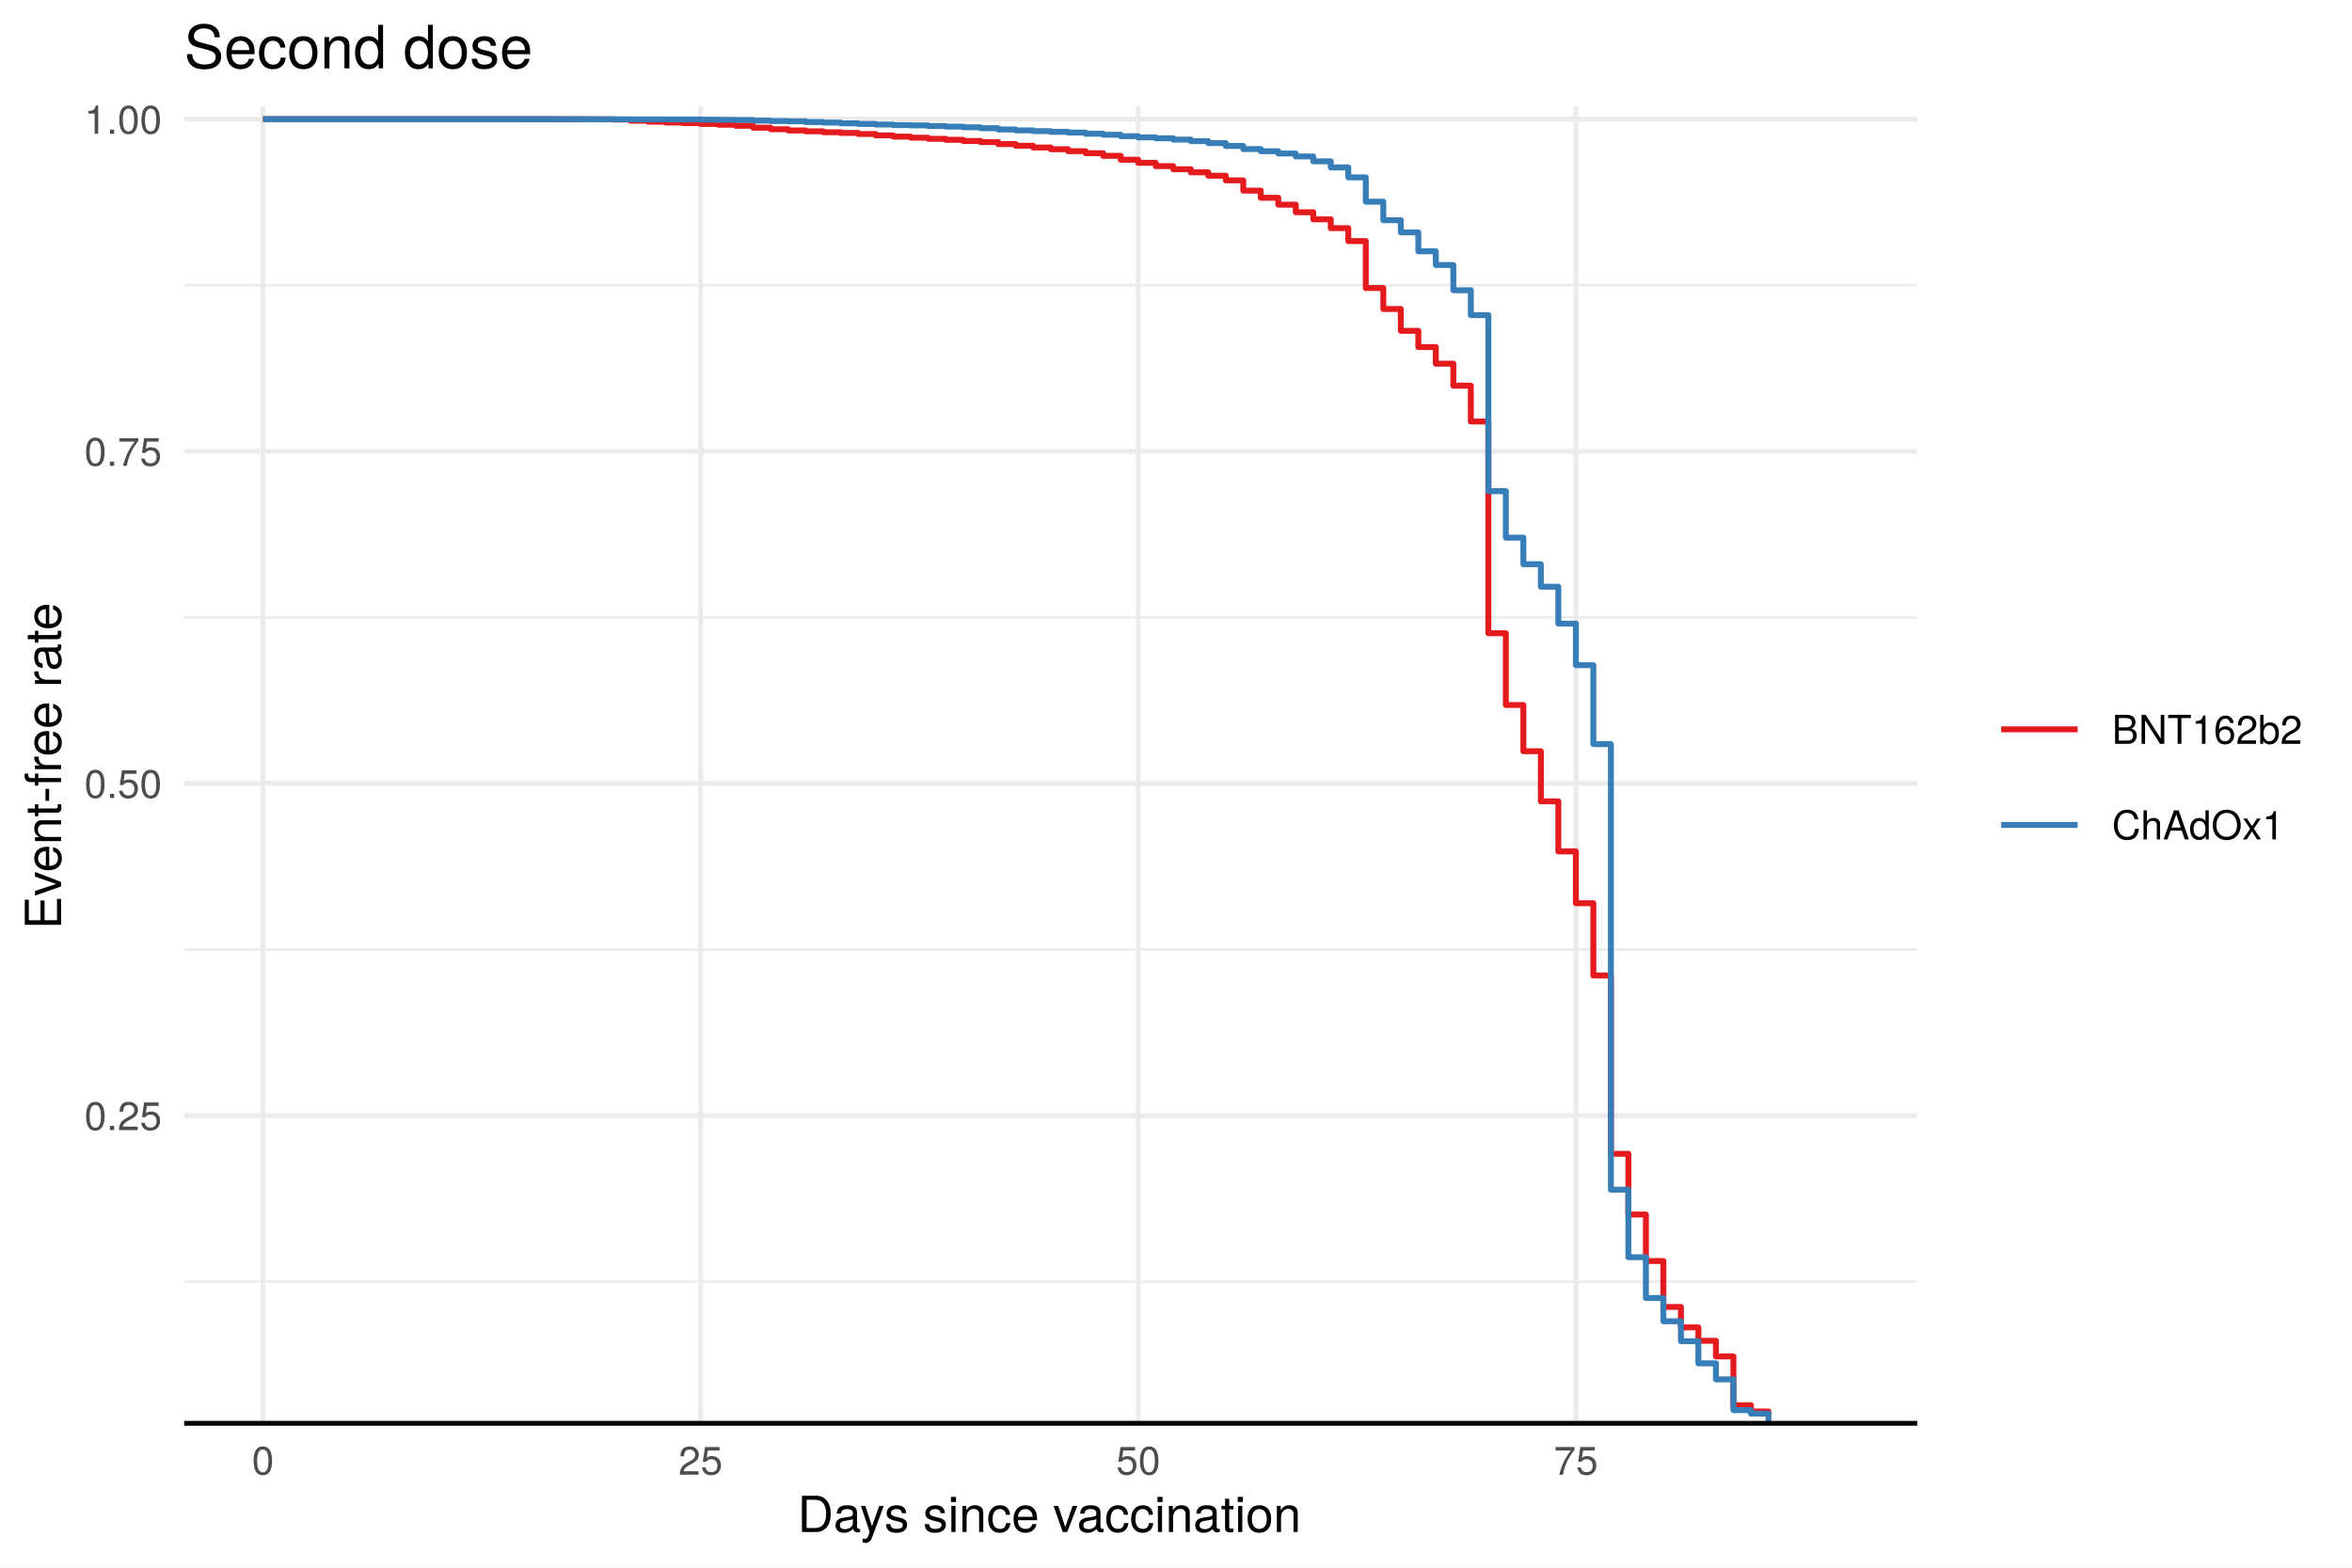
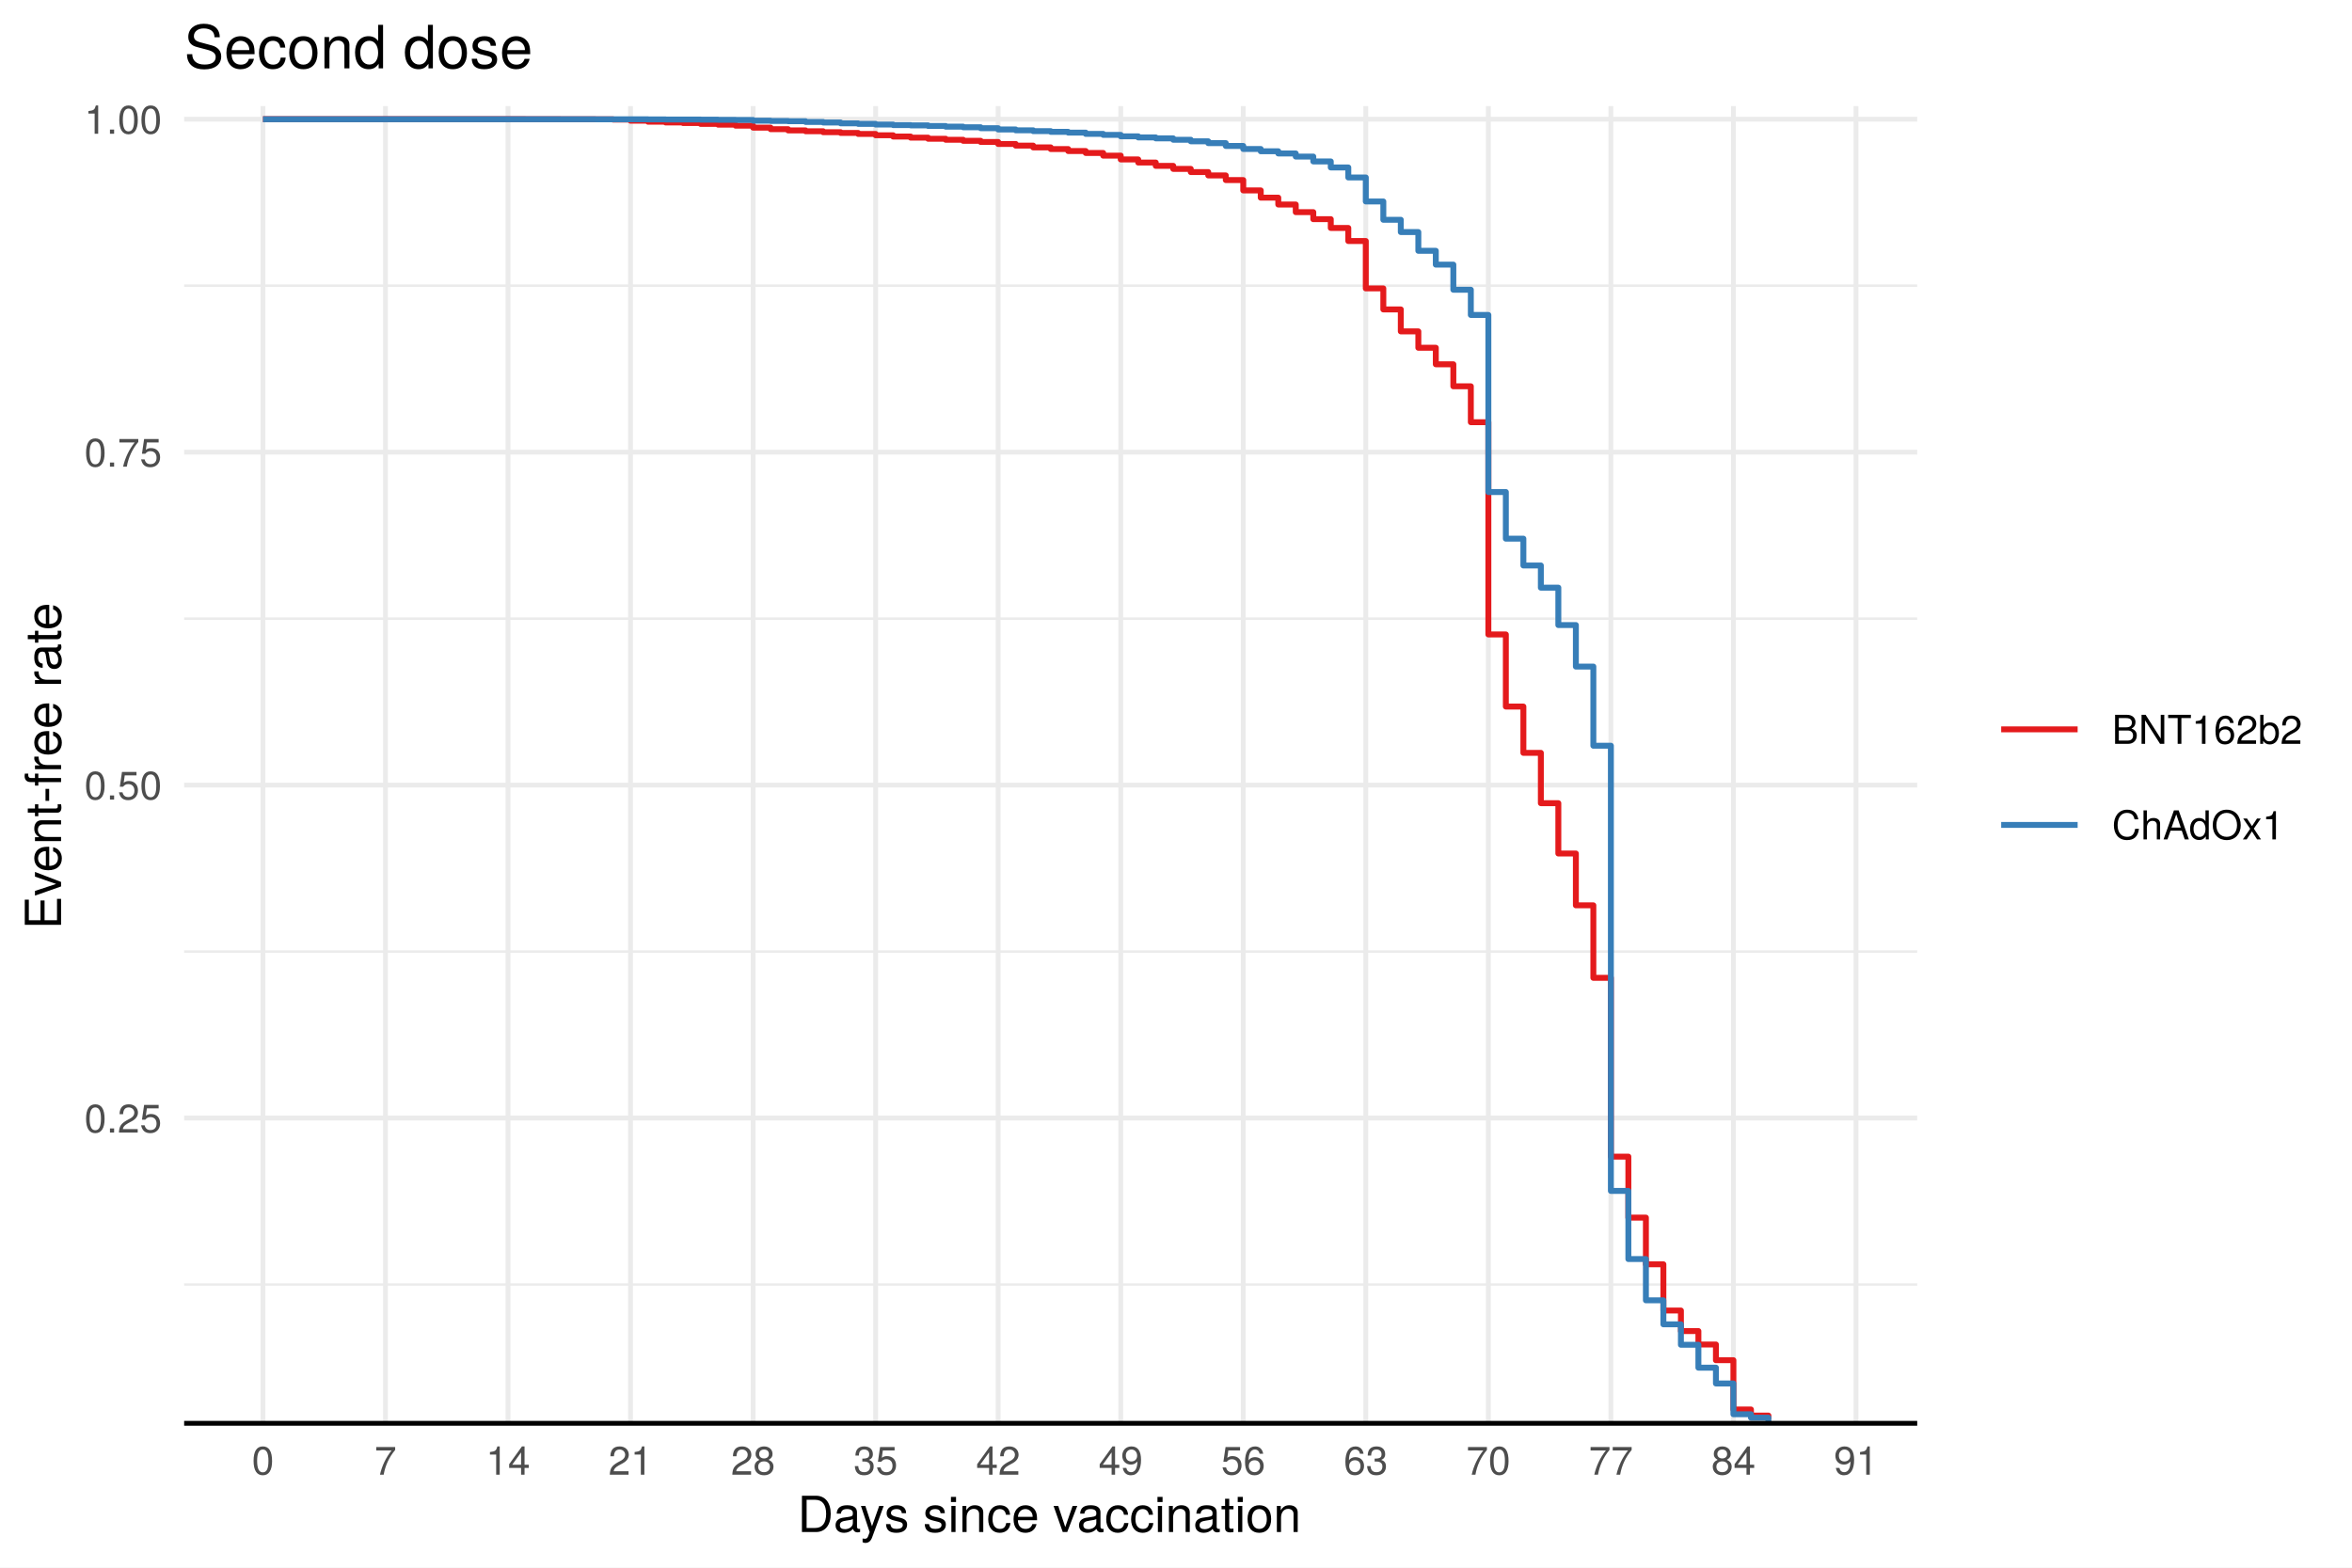
<svg xmlns="http://www.w3.org/2000/svg" viewBox="0 0 425.20 283.46">
  <defs>
    <style type="text/css">
    line, polyline, polygon, path, rect, circle {
      fill: none;
      stroke: #000000;
      stroke-linecap: round;
      stroke-linejoin: round;
      stroke-miterlimit: 10.00;
    }
  </style>
  </defs>
  <rect width="100%" height="100%" style="stroke: none; fill: #FFFFFF;" />
  <defs>
    <clipPath id="cpMzMuMjl8MzQ2LjYwfDI1Ny4zNnwxOS4xOQ==">
      <rect x="33.29" y="19.19" width="313.31" height="238.17" />
    </clipPath>
  </defs>
-   <polyline points="33.29,231.75 346.60,231.75 " style="stroke-width: 0.44; stroke: #EBEBEB; stroke-linecap: butt;" clip-path="url(#cpMzMuMjl8MzQ2LjYwfDI1Ny4zNnwxOS4xOQ==)" />
-   <polyline points="33.29,171.69 346.60,171.69 " style="stroke-width: 0.44; stroke: #EBEBEB; stroke-linecap: butt;" clip-path="url(#cpMzMuMjl8MzQ2LjYwfDI1Ny4zNnwxOS4xOQ==)" />
-   <polyline points="33.29,111.64 346.60,111.64 " style="stroke-width: 0.44; stroke: #EBEBEB; stroke-linecap: butt;" clip-path="url(#cpMzMuMjl8MzQ2LjYwfDI1Ny4zNnwxOS4xOQ==)" />
-   <polyline points="33.29,51.58 346.60,51.58 " style="stroke-width: 0.44; stroke: #EBEBEB; stroke-linecap: butt;" clip-path="url(#cpMzMuMjl8MzQ2LjYwfDI1Ny4zNnwxOS4xOQ==)" />
-   <polyline points="33.29,201.72 346.60,201.72 " style="stroke-width: 0.87; stroke: #EBEBEB; stroke-linecap: butt;" clip-path="url(#cpMzMuMjl8MzQ2LjYwfDI1Ny4zNnwxOS4xOQ==)" />
-   <polyline points="33.29,141.66 346.60,141.66 " style="stroke-width: 0.87; stroke: #EBEBEB; stroke-linecap: butt;" clip-path="url(#cpMzMuMjl8MzQ2LjYwfDI1Ny4zNnwxOS4xOQ==)" />
-   <polyline points="33.29,81.61 346.60,81.61 " style="stroke-width: 0.87; stroke: #EBEBEB; stroke-linecap: butt;" clip-path="url(#cpMzMuMjl8MzQ2LjYwfDI1Ny4zNnwxOS4xOQ==)" />
+   <polyline points="33.29,232.26 346.60,232.26 " style="stroke-width: 0.44; stroke: #EBEBEB; stroke-linecap: butt;" clip-path="url(#cpMzMuMjl8MzQ2LjYwfDI1Ny4zNnwxOS4xOQ==)" />
+   <polyline points="33.29,172.06 346.60,172.06 " style="stroke-width: 0.44; stroke: #EBEBEB; stroke-linecap: butt;" clip-path="url(#cpMzMuMjl8MzQ2LjYwfDI1Ny4zNnwxOS4xOQ==)" />
+   <polyline points="33.29,111.86 346.60,111.86 " style="stroke-width: 0.44; stroke: #EBEBEB; stroke-linecap: butt;" clip-path="url(#cpMzMuMjl8MzQ2LjYwfDI1Ny4zNnwxOS4xOQ==)" />
+   <polyline points="33.29,51.65 346.60,51.65 " style="stroke-width: 0.44; stroke: #EBEBEB; stroke-linecap: butt;" clip-path="url(#cpMzMuMjl8MzQ2LjYwfDI1Ny4zNnwxOS4xOQ==)" />
+   <polyline points="33.29,202.16 346.60,202.16 " style="stroke-width: 0.87; stroke: #EBEBEB; stroke-linecap: butt;" clip-path="url(#cpMzMuMjl8MzQ2LjYwfDI1Ny4zNnwxOS4xOQ==)" />
+   <polyline points="33.29,141.96 346.60,141.96 " style="stroke-width: 0.87; stroke: #EBEBEB; stroke-linecap: butt;" clip-path="url(#cpMzMuMjl8MzQ2LjYwfDI1Ny4zNnwxOS4xOQ==)" />
+   <polyline points="33.29,81.76 346.60,81.76 " style="stroke-width: 0.87; stroke: #EBEBEB; stroke-linecap: butt;" clip-path="url(#cpMzMuMjl8MzQ2LjYwfDI1Ny4zNnwxOS4xOQ==)" />
  <polyline points="33.29,21.55 346.60,21.55 " style="stroke-width: 0.87; stroke: #EBEBEB; stroke-linecap: butt;" clip-path="url(#cpMzMuMjl8MzQ2LjYwfDI1Ny4zNnwxOS4xOQ==)" />
  <polyline points="47.54,257.36 47.54,19.19 " style="stroke-width: 0.87; stroke: #EBEBEB; stroke-linecap: butt;" clip-path="url(#cpMzMuMjl8MzQ2LjYwfDI1Ny4zNnwxOS4xOQ==)" />
-   <polyline points="126.65,257.36 126.65,19.19 " style="stroke-width: 0.87; stroke: #EBEBEB; stroke-linecap: butt;" clip-path="url(#cpMzMuMjl8MzQ2LjYwfDI1Ny4zNnwxOS4xOQ==)" />
-   <polyline points="205.77,257.36 205.77,19.19 " style="stroke-width: 0.87; stroke: #EBEBEB; stroke-linecap: butt;" clip-path="url(#cpMzMuMjl8MzQ2LjYwfDI1Ny4zNnwxOS4xOQ==)" />
-   <polyline points="284.89,257.36 284.89,19.19 " style="stroke-width: 0.87; stroke: #EBEBEB; stroke-linecap: butt;" clip-path="url(#cpMzMuMjl8MzQ2LjYwfDI1Ny4zNnwxOS4xOQ==)" />
-   <polyline points="47.54,21.55 50.70,21.55 50.70,21.55 53.86,21.55 53.86,21.55 57.03,21.55 57.03,21.55 60.19,21.55 60.19,21.55 63.36,21.55 63.36,21.55 66.52,21.55 66.52,21.55 69.69,21.55 69.69,21.55 72.85,21.55 72.85,21.55 76.02,21.55 76.02,21.55 79.18,21.55 79.18,21.55 82.35,21.55 82.35,21.55 85.51,21.55 85.51,21.55 88.68,21.55 88.68,21.55 91.84,21.55 91.84,21.55 95.01,21.55 95.01,21.56 98.17,21.56 98.17,21.56 101.34,21.56 101.34,21.57 104.50,21.57 104.50,21.57 107.66,21.57 107.66,21.58 110.83,21.58 110.83,21.62 113.99,21.62 113.99,21.83 117.16,21.83 117.16,22.01 120.32,22.01 120.32,22.15 123.49,22.15 123.49,22.26 126.65,22.26 126.65,22.41 129.82,22.41 129.82,22.55 132.98,22.55 132.98,22.74 136.15,22.74 136.15,23.09 139.31,23.09 139.31,23.37 142.48,23.37 142.48,23.59 145.64,23.59 145.64,23.74 148.81,23.74 148.81,23.91 151.97,23.91 151.97,24.04 155.14,24.04 155.14,24.23 158.30,24.23 158.30,24.48 161.47,24.48 161.47,24.70 164.63,24.70 164.63,24.90 167.79,24.90 167.79,25.10 170.96,25.10 170.96,25.28 174.12,25.28 174.12,25.49 177.29,25.49 177.29,25.69 180.45,25.69 180.45,26.05 183.62,26.05 183.62,26.35 186.78,26.35 186.78,26.67 189.95,26.67 189.95,26.98 193.11,26.98 193.11,27.34 196.28,27.34 196.28,27.70 199.44,27.70 199.44,28.18 202.61,28.18 202.61,28.88 205.77,28.88 205.77,29.44 208.94,29.44 208.94,30.04 212.10,30.04 212.10,30.60 215.27,30.60 215.27,31.16 218.43,31.16 218.43,31.77 221.60,31.77 221.60,32.61 224.76,32.61 224.76,34.47 227.92,34.47 227.92,35.76 231.09,35.76 231.09,37.01 234.25,37.01 234.25,38.38 237.42,38.38 237.42,39.66 240.58,39.66 240.58,41.25 243.75,41.25 243.75,43.59 246.91,43.59 246.91,52.08 250.08,52.08 250.08,55.87 253.24,55.87 253.24,59.82 256.41,59.82 256.41,62.76 259.57,62.76 259.57,65.76 262.74,65.76 262.74,69.74 265.90,69.74 265.90,76.22 269.07,76.22 269.07,114.50 272.23,114.50 272.23,127.48 275.40,127.48 275.40,135.84 278.56,135.84 278.56,144.90 281.72,144.90 281.72,153.95 284.89,153.95 284.89,163.32 288.05,163.32 288.05,176.39 291.22,176.39 291.22,208.63 294.38,208.63 294.38,219.61 297.55,219.61 297.55,228.02 300.71,228.02 300.71,236.32 303.88,236.32 303.88,240.02 307.04,240.02 307.04,242.44 310.21,242.44 310.21,245.26 313.37,245.26 313.37,254.10 316.54,254.10 316.54,255.22 319.70,255.22 319.70,255.89 " style="stroke-width: 1.07; stroke: #E41A1C; stroke-linecap: butt;" clip-path="url(#cpMzMuMjl8MzQ2LjYwfDI1Ny4zNnwxOS4xOQ==)" />
-   <polyline points="47.54,21.55 50.70,21.55 50.70,21.55 53.86,21.55 53.86,21.55 57.03,21.55 57.03,21.55 60.19,21.55 60.19,21.55 63.36,21.55 63.36,21.55 66.52,21.55 66.52,21.55 69.69,21.55 69.69,21.55 72.85,21.55 72.85,21.55 76.02,21.55 76.02,21.55 79.18,21.55 79.18,21.55 82.35,21.55 82.35,21.55 85.51,21.55 85.51,21.55 88.68,21.55 88.68,21.55 91.84,21.55 91.84,21.55 95.01,21.55 95.01,21.55 98.17,21.55 98.17,21.55 101.34,21.55 101.34,21.55 104.50,21.55 104.50,21.57 107.66,21.57 107.66,21.57 110.83,21.57 110.83,21.57 113.99,21.57 113.99,21.59 117.16,21.59 117.16,21.59 120.32,21.59 120.32,21.60 123.49,21.60 123.49,21.60 126.65,21.60 126.65,21.64 129.82,21.64 129.82,21.67 132.98,21.67 132.98,21.70 136.15,21.70 136.15,21.81 139.31,21.81 139.31,21.88 142.48,21.88 142.48,21.93 145.64,21.93 145.64,22.07 148.81,22.07 148.81,22.17 151.97,22.17 151.97,22.30 155.14,22.30 155.14,22.41 158.30,22.41 158.30,22.52 161.47,22.52 161.47,22.62 164.63,22.62 164.63,22.68 167.79,22.68 167.79,22.79 170.96,22.79 170.96,22.89 174.12,22.89 174.12,23.02 177.29,23.02 177.29,23.18 180.45,23.18 180.45,23.41 183.62,23.41 183.62,23.57 186.78,23.57 186.78,23.71 189.95,23.71 189.95,23.84 193.11,23.84 193.11,23.97 196.28,23.97 196.28,24.18 199.44,24.18 199.44,24.37 202.61,24.37 202.61,24.63 205.77,24.63 205.77,24.84 208.94,24.84 208.94,25.00 212.10,25.00 212.10,25.24 215.27,25.24 215.27,25.52 218.43,25.52 218.43,25.87 221.60,25.87 221.60,26.39 224.76,26.39 224.76,26.95 227.92,26.95 227.92,27.35 231.09,27.35 231.09,27.76 234.25,27.76 234.25,28.29 237.42,28.29 237.42,29.17 240.58,29.17 240.58,30.27 243.75,30.27 243.75,32.07 246.91,32.07 246.91,36.47 250.08,36.47 250.08,39.82 253.24,39.82 253.24,42.02 256.41,42.02 256.41,45.44 259.57,45.44 259.57,47.92 262.74,47.92 262.74,52.48 265.90,52.48 265.90,56.99 269.07,56.99 269.07,88.81 272.23,88.81 272.23,97.22 275.40,97.22 275.40,102.02 278.56,102.02 278.56,106.09 281.72,106.09 281.72,112.76 284.89,112.76 284.89,120.28 288.05,120.28 288.05,134.55 291.22,134.55 291.22,215.12 294.38,215.12 294.38,227.33 297.55,227.33 297.55,234.70 300.71,234.70 300.71,238.91 303.88,238.91 303.88,242.51 307.04,242.51 307.04,246.52 310.21,246.52 310.21,249.41 313.37,249.41 313.37,254.98 316.54,254.98 316.54,255.61 319.70,255.61 319.70,257.36 " style="stroke-width: 1.07; stroke: #377EB8; stroke-linecap: butt;" clip-path="url(#cpMzMuMjl8MzQ2LjYwfDI1Ny4zNnwxOS4xOQ==)" />
+   <polyline points="69.69,257.36 69.69,19.19 " style="stroke-width: 0.87; stroke: #EBEBEB; stroke-linecap: butt;" clip-path="url(#cpMzMuMjl8MzQ2LjYwfDI1Ny4zNnwxOS4xOQ==)" />
+   <polyline points="91.84,257.36 91.84,19.19 " style="stroke-width: 0.87; stroke: #EBEBEB; stroke-linecap: butt;" clip-path="url(#cpMzMuMjl8MzQ2LjYwfDI1Ny4zNnwxOS4xOQ==)" />
+   <polyline points="113.99,257.36 113.99,19.19 " style="stroke-width: 0.87; stroke: #EBEBEB; stroke-linecap: butt;" clip-path="url(#cpMzMuMjl8MzQ2LjYwfDI1Ny4zNnwxOS4xOQ==)" />
+   <polyline points="136.15,257.36 136.15,19.19 " style="stroke-width: 0.87; stroke: #EBEBEB; stroke-linecap: butt;" clip-path="url(#cpMzMuMjl8MzQ2LjYwfDI1Ny4zNnwxOS4xOQ==)" />
+   <polyline points="158.30,257.36 158.30,19.19 " style="stroke-width: 0.87; stroke: #EBEBEB; stroke-linecap: butt;" clip-path="url(#cpMzMuMjl8MzQ2LjYwfDI1Ny4zNnwxOS4xOQ==)" />
+   <polyline points="180.45,257.36 180.45,19.19 " style="stroke-width: 0.87; stroke: #EBEBEB; stroke-linecap: butt;" clip-path="url(#cpMzMuMjl8MzQ2LjYwfDI1Ny4zNnwxOS4xOQ==)" />
+   <polyline points="202.61,257.36 202.61,19.19 " style="stroke-width: 0.87; stroke: #EBEBEB; stroke-linecap: butt;" clip-path="url(#cpMzMuMjl8MzQ2LjYwfDI1Ny4zNnwxOS4xOQ==)" />
+   <polyline points="224.76,257.36 224.76,19.19 " style="stroke-width: 0.87; stroke: #EBEBEB; stroke-linecap: butt;" clip-path="url(#cpMzMuMjl8MzQ2LjYwfDI1Ny4zNnwxOS4xOQ==)" />
+   <polyline points="246.91,257.36 246.91,19.19 " style="stroke-width: 0.87; stroke: #EBEBEB; stroke-linecap: butt;" clip-path="url(#cpMzMuMjl8MzQ2LjYwfDI1Ny4zNnwxOS4xOQ==)" />
+   <polyline points="269.07,257.36 269.07,19.19 " style="stroke-width: 0.87; stroke: #EBEBEB; stroke-linecap: butt;" clip-path="url(#cpMzMuMjl8MzQ2LjYwfDI1Ny4zNnwxOS4xOQ==)" />
+   <polyline points="291.22,257.36 291.22,19.19 " style="stroke-width: 0.87; stroke: #EBEBEB; stroke-linecap: butt;" clip-path="url(#cpMzMuMjl8MzQ2LjYwfDI1Ny4zNnwxOS4xOQ==)" />
+   <polyline points="313.37,257.36 313.37,19.19 " style="stroke-width: 0.87; stroke: #EBEBEB; stroke-linecap: butt;" clip-path="url(#cpMzMuMjl8MzQ2LjYwfDI1Ny4zNnwxOS4xOQ==)" />
+   <polyline points="335.53,257.36 335.53,19.19 " style="stroke-width: 0.87; stroke: #EBEBEB; stroke-linecap: butt;" clip-path="url(#cpMzMuMjl8MzQ2LjYwfDI1Ny4zNnwxOS4xOQ==)" />
+   <polyline points="47.54,21.55 50.70,21.55 50.70,21.55 53.86,21.55 53.86,21.55 57.03,21.55 57.03,21.55 60.19,21.55 60.19,21.55 63.36,21.55 63.36,21.55 66.52,21.55 66.52,21.55 69.69,21.55 69.69,21.55 72.85,21.55 72.85,21.55 76.02,21.55 76.02,21.55 79.18,21.55 79.18,21.55 82.35,21.55 82.35,21.55 85.51,21.55 85.51,21.55 88.68,21.55 88.68,21.55 91.84,21.55 91.84,21.55 95.01,21.55 95.01,21.56 98.17,21.56 98.17,21.56 101.34,21.56 101.34,21.57 104.50,21.57 104.50,21.57 107.66,21.57 107.66,21.58 110.83,21.58 110.83,21.62 113.99,21.62 113.99,21.83 117.16,21.83 117.16,22.01 120.32,22.01 120.32,22.14 123.49,22.14 123.49,22.25 126.65,22.25 126.65,22.40 129.82,22.40 129.82,22.54 132.98,22.54 132.98,22.72 136.15,22.72 136.15,23.08 139.31,23.08 139.31,23.36 142.48,23.36 142.48,23.58 145.64,23.58 145.64,23.73 148.81,23.73 148.81,23.90 151.97,23.90 151.97,24.04 155.14,24.04 155.14,24.22 158.30,24.22 158.30,24.46 161.47,24.46 161.47,24.69 164.63,24.69 164.63,24.89 167.79,24.89 167.79,25.09 170.96,25.09 170.96,25.27 174.12,25.27 174.12,25.46 177.29,25.46 177.29,25.67 180.45,25.67 180.45,26.03 183.62,26.03 183.62,26.33 186.78,26.33 186.78,26.65 189.95,26.65 189.95,26.95 193.11,26.95 193.11,27.31 196.28,27.31 196.28,27.66 199.44,27.66 199.44,28.14 202.61,28.14 202.61,28.83 205.77,28.83 205.77,29.39 208.94,29.39 208.94,29.99 212.10,29.99 212.10,30.54 215.27,30.54 215.27,31.11 218.43,31.11 218.43,31.72 221.60,31.72 221.60,32.56 224.76,32.56 224.76,34.43 227.92,34.43 227.92,35.74 231.09,35.74 231.09,36.98 234.25,36.98 234.25,38.36 237.42,38.36 237.42,39.63 240.58,39.63 240.58,41.22 243.75,41.22 243.75,43.58 246.91,43.58 246.91,52.15 250.08,52.15 250.08,55.95 253.24,55.95 253.24,59.92 256.41,59.92 256.41,62.88 259.57,62.88 259.57,65.87 262.74,65.87 262.74,69.85 265.90,69.85 265.90,76.34 269.07,76.34 269.07,114.72 272.23,114.72 272.23,127.76 275.40,127.76 275.40,136.13 278.56,136.13 278.56,145.23 281.72,145.23 281.72,154.33 284.89,154.33 284.89,163.70 288.05,163.70 288.05,176.81 291.22,176.81 291.22,209.14 294.38,209.14 294.38,220.17 297.55,220.17 297.55,228.61 300.71,228.61 300.71,236.97 303.88,236.97 303.88,240.68 307.04,240.68 307.04,243.11 310.21,243.11 310.21,245.95 313.37,245.95 313.37,254.86 316.54,254.86 316.54,255.96 319.70,255.96 319.70,256.60 " style="stroke-width: 1.07; stroke: #E41A1C; stroke-linecap: butt;" clip-path="url(#cpMzMuMjl8MzQ2LjYwfDI1Ny4zNnwxOS4xOQ==)" />
+   <polyline points="47.54,21.56 50.70,21.56 50.70,21.56 53.86,21.56 53.86,21.56 57.03,21.56 57.03,21.56 60.19,21.56 60.19,21.56 63.36,21.56 63.36,21.56 66.52,21.56 66.52,21.56 69.69,21.56 69.69,21.56 72.85,21.56 72.85,21.56 76.02,21.56 76.02,21.56 79.18,21.56 79.18,21.56 82.35,21.56 82.35,21.56 85.51,21.56 85.51,21.56 88.68,21.56 88.68,21.56 91.84,21.56 91.84,21.56 95.01,21.56 95.01,21.56 98.17,21.56 98.17,21.56 101.34,21.56 101.34,21.56 104.50,21.56 104.50,21.56 107.66,21.56 107.66,21.57 110.83,21.57 110.83,21.57 113.99,21.57 113.99,21.57 117.16,21.57 117.16,21.59 120.32,21.59 120.32,21.61 123.49,21.61 123.49,21.61 126.65,21.61 126.65,21.64 129.82,21.64 129.82,21.67 132.98,21.67 132.98,21.69 136.15,21.69 136.15,21.82 139.31,21.82 139.31,21.87 142.48,21.87 142.48,21.92 145.64,21.92 145.64,22.05 148.81,22.05 148.81,22.15 151.97,22.15 151.97,22.30 155.14,22.30 155.14,22.40 158.30,22.40 158.30,22.52 161.47,22.52 161.47,22.62 164.63,22.62 164.63,22.67 167.79,22.67 167.79,22.78 170.96,22.78 170.96,22.90 174.12,22.90 174.12,23.01 177.29,23.01 177.29,23.18 180.45,23.18 180.45,23.41 183.62,23.41 183.62,23.56 186.78,23.56 186.78,23.71 189.95,23.71 189.95,23.84 193.11,23.84 193.11,23.98 196.28,23.98 196.28,24.21 199.44,24.21 199.44,24.39 202.61,24.39 202.61,24.65 205.77,24.65 205.77,24.85 208.94,24.85 208.94,25.02 212.10,25.02 212.10,25.27 215.27,25.27 215.27,25.55 218.43,25.55 218.43,25.88 221.60,25.88 221.60,26.39 224.76,26.39 224.76,26.94 227.92,26.94 227.92,27.35 231.09,27.35 231.09,27.75 234.25,27.75 234.25,28.31 237.42,28.31 237.42,29.19 240.58,29.19 240.58,30.28 243.75,30.28 243.75,32.09 246.91,32.09 246.91,36.43 250.08,36.43 250.08,39.74 253.24,39.74 253.24,41.96 256.41,41.96 256.41,45.35 259.57,45.35 259.57,47.85 262.74,47.85 262.74,52.39 265.90,52.39 265.90,56.95 269.07,56.95 269.07,88.97 272.23,88.97 272.23,97.40 275.40,97.40 275.40,102.25 278.56,102.25 278.56,106.26 281.72,106.26 281.72,113.02 284.89,113.02 284.89,120.53 288.05,120.53 288.05,134.84 291.22,134.84 291.22,215.34 294.38,215.34 294.38,227.66 297.55,227.66 297.55,235.12 300.71,235.12 300.71,239.46 303.88,239.46 303.88,243.16 307.04,243.16 307.04,247.30 310.21,247.30 310.21,250.16 313.37,250.16 313.37,255.72 316.54,255.72 316.54,256.35 319.70,256.35 319.70,257.36 " style="stroke-width: 1.07; stroke: #377EB8; stroke-linecap: butt;" clip-path="url(#cpMzMuMjl8MzQ2LjYwfDI1Ny4zNnwxOS4xOQ==)" />
  <defs>
    <clipPath id="cpMC4wMHw0MjUuMjB8MjgzLjQ2fDAuMDA=">
      <rect x="0.00" y="0.00" width="425.20" height="283.46" />
    </clipPath>
  </defs>
  <g clip-path="url(#cpMC4wMHw0MjUuMjB8MjgzLjQ2fDAuMDA=)">
-     <text x="15.25" y="204.34" style="font-size: 7.20px; fill: #4D4D4D; font-family: TeX Gyre Heros;" textLength="14.01px" lengthAdjust="spacingAndGlyphs">0.25</text>
+     <text x="15.25" y="204.79" style="font-size: 7.20px; fill: #4D4D4D; font-family: TeX Gyre Heros;" textLength="14.01px" lengthAdjust="spacingAndGlyphs">0.25</text>
  </g>
  <g clip-path="url(#cpMC4wMHw0MjUuMjB8MjgzLjQ2fDAuMDA=)">
-     <text x="15.25" y="144.29" style="font-size: 7.20px; fill: #4D4D4D; font-family: TeX Gyre Heros;" textLength="14.01px" lengthAdjust="spacingAndGlyphs">0.50</text>
+     <text x="15.25" y="144.58" style="font-size: 7.20px; fill: #4D4D4D; font-family: TeX Gyre Heros;" textLength="14.01px" lengthAdjust="spacingAndGlyphs">0.50</text>
  </g>
  <g clip-path="url(#cpMC4wMHw0MjUuMjB8MjgzLjQ2fDAuMDA=)">
-     <text x="15.25" y="84.23" style="font-size: 7.20px; fill: #4D4D4D; font-family: TeX Gyre Heros;" textLength="14.01px" lengthAdjust="spacingAndGlyphs">0.75</text>
+     <text x="15.25" y="84.38" style="font-size: 7.20px; fill: #4D4D4D; font-family: TeX Gyre Heros;" textLength="14.01px" lengthAdjust="spacingAndGlyphs">0.75</text>
  </g>
  <g clip-path="url(#cpMC4wMHw0MjUuMjB8MjgzLjQ2fDAuMDA=)">
    <text x="15.25" y="24.18" style="font-size: 7.20px; fill: #4D4D4D; font-family: TeX Gyre Heros;" textLength="14.01px" lengthAdjust="spacingAndGlyphs">1.00</text>
  </g>
  <polyline points="33.29,257.36 346.60,257.36 " style="stroke-width: 0.87; stroke-linecap: butt;" clip-path="url(#cpMC4wMHw0MjUuMjB8MjgzLjQ2fDAuMDA=)" />
  <g clip-path="url(#cpMC4wMHw0MjUuMjB8MjgzLjQ2fDAuMDA=)">
    <text x="45.53" y="266.65" style="font-size: 7.20px; fill: #4D4D4D; font-family: TeX Gyre Heros;" textLength="4.00px" lengthAdjust="spacingAndGlyphs">0</text>
  </g>
  <g clip-path="url(#cpMC4wMHw0MjUuMjB8MjgzLjQ2fDAuMDA=)">
-     <text x="122.65" y="266.65" style="font-size: 7.20px; fill: #4D4D4D; font-family: TeX Gyre Heros;" textLength="8.01px" lengthAdjust="spacingAndGlyphs">25</text>
+     <text x="67.69" y="266.65" style="font-size: 7.20px; fill: #4D4D4D; font-family: TeX Gyre Heros;" textLength="4.00px" lengthAdjust="spacingAndGlyphs">7</text>
  </g>
  <g clip-path="url(#cpMC4wMHw0MjUuMjB8MjgzLjQ2fDAuMDA=)">
-     <text x="201.77" y="266.65" style="font-size: 7.20px; fill: #4D4D4D; font-family: TeX Gyre Heros;" textLength="8.01px" lengthAdjust="spacingAndGlyphs">50</text>
+     <text x="87.84" y="266.65" style="font-size: 7.20px; fill: #4D4D4D; font-family: TeX Gyre Heros;" textLength="8.01px" lengthAdjust="spacingAndGlyphs">14</text>
  </g>
  <g clip-path="url(#cpMC4wMHw0MjUuMjB8MjgzLjQ2fDAuMDA=)">
-     <text x="280.89" y="266.65" style="font-size: 7.20px; fill: #4D4D4D; font-family: TeX Gyre Heros;" textLength="8.01px" lengthAdjust="spacingAndGlyphs">75</text>
+     <text x="109.99" y="266.65" style="font-size: 7.20px; fill: #4D4D4D; font-family: TeX Gyre Heros;" textLength="8.01px" lengthAdjust="spacingAndGlyphs">21</text>
+   </g>
+   <g clip-path="url(#cpMC4wMHw0MjUuMjB8MjgzLjQ2fDAuMDA=)">
+     <text x="132.14" y="266.65" style="font-size: 7.20px; fill: #4D4D4D; font-family: TeX Gyre Heros;" textLength="8.01px" lengthAdjust="spacingAndGlyphs">28</text>
+   </g>
+   <g clip-path="url(#cpMC4wMHw0MjUuMjB8MjgzLjQ2fDAuMDA=)">
+     <text x="154.30" y="266.65" style="font-size: 7.20px; fill: #4D4D4D; font-family: TeX Gyre Heros;" textLength="8.01px" lengthAdjust="spacingAndGlyphs">35</text>
+   </g>
+   <g clip-path="url(#cpMC4wMHw0MjUuMjB8MjgzLjQ2fDAuMDA=)">
+     <text x="176.45" y="266.65" style="font-size: 7.20px; fill: #4D4D4D; font-family: TeX Gyre Heros;" textLength="8.01px" lengthAdjust="spacingAndGlyphs">42</text>
+   </g>
+   <g clip-path="url(#cpMC4wMHw0MjUuMjB8MjgzLjQ2fDAuMDA=)">
+     <text x="198.60" y="266.65" style="font-size: 7.20px; fill: #4D4D4D; font-family: TeX Gyre Heros;" textLength="8.01px" lengthAdjust="spacingAndGlyphs">49</text>
+   </g>
+   <g clip-path="url(#cpMC4wMHw0MjUuMjB8MjgzLjQ2fDAuMDA=)">
+     <text x="220.76" y="266.65" style="font-size: 7.20px; fill: #4D4D4D; font-family: TeX Gyre Heros;" textLength="8.01px" lengthAdjust="spacingAndGlyphs">56</text>
+   </g>
+   <g clip-path="url(#cpMC4wMHw0MjUuMjB8MjgzLjQ2fDAuMDA=)">
+     <text x="242.91" y="266.65" style="font-size: 7.20px; fill: #4D4D4D; font-family: TeX Gyre Heros;" textLength="8.01px" lengthAdjust="spacingAndGlyphs">63</text>
+   </g>
+   <g clip-path="url(#cpMC4wMHw0MjUuMjB8MjgzLjQ2fDAuMDA=)">
+     <text x="265.06" y="266.65" style="font-size: 7.20px; fill: #4D4D4D; font-family: TeX Gyre Heros;" textLength="8.01px" lengthAdjust="spacingAndGlyphs">70</text>
+   </g>
+   <g clip-path="url(#cpMC4wMHw0MjUuMjB8MjgzLjQ2fDAuMDA=)">
+     <text x="287.22" y="266.65" style="font-size: 7.20px; fill: #4D4D4D; font-family: TeX Gyre Heros;" textLength="8.01px" lengthAdjust="spacingAndGlyphs">77</text>
+   </g>
+   <g clip-path="url(#cpMC4wMHw0MjUuMjB8MjgzLjQ2fDAuMDA=)">
+     <text x="309.37" y="266.65" style="font-size: 7.20px; fill: #4D4D4D; font-family: TeX Gyre Heros;" textLength="8.01px" lengthAdjust="spacingAndGlyphs">84</text>
+   </g>
+   <g clip-path="url(#cpMC4wMHw0MjUuMjB8MjgzLjQ2fDAuMDA=)">
+     <text x="331.52" y="266.65" style="font-size: 7.20px; fill: #4D4D4D; font-family: TeX Gyre Heros;" textLength="8.01px" lengthAdjust="spacingAndGlyphs">91</text>
  </g>
  <g clip-path="url(#cpMC4wMHw0MjUuMjB8MjgzLjQ2fDAuMDA=)">
    <text x="144.18" y="277.02" style="font-size: 9.00px; font-family: TeX Gyre Heros;" textLength="91.53px" lengthAdjust="spacingAndGlyphs">Days since vaccination</text>
  </g>
  <g clip-path="url(#cpMC4wMHw0MjUuMjB8MjgzLjQ2fDAuMDA=)">
    <text transform="translate(11.04,168.04) rotate(-90)" style="font-size: 9.00px; font-family: TeX Gyre Heros;" textLength="59.53px" lengthAdjust="spacingAndGlyphs">Event-free rate</text>
  </g>
  <line x1="361.78" y1="131.88" x2="375.60" y2="131.88" style="stroke-width: 1.07; stroke: #E41A1C; stroke-linecap: butt;" clip-path="url(#cpMC4wMHw0MjUuMjB8MjgzLjQ2fDAuMDA=)" />
  <line x1="361.78" y1="149.16" x2="375.60" y2="149.16" style="stroke-width: 1.07; stroke: #377EB8; stroke-linecap: butt;" clip-path="url(#cpMC4wMHw0MjUuMjB8MjgzLjQ2fDAuMDA=)" />
  <g clip-path="url(#cpMC4wMHw0MjUuMjB8MjgzLjQ2fDAuMDA=)">
    <text x="381.81" y="134.50" style="font-size: 7.20px; font-family: TeX Gyre Heros;" textLength="34.42px" lengthAdjust="spacingAndGlyphs">BNT162b2</text>
  </g>
  <g clip-path="url(#cpMC4wMHw0MjUuMjB8MjgzLjQ2fDAuMDA=)">
    <text x="381.81" y="151.78" style="font-size: 7.20px; font-family: TeX Gyre Heros;" textLength="31.21px" lengthAdjust="spacingAndGlyphs">ChAdOx1</text>
  </g>
  <g clip-path="url(#cpMC4wMHw0MjUuMjB8MjgzLjQ2fDAuMDA=)">
    <text x="33.29" y="12.36" style="font-size: 10.80px; font-family: TeX Gyre Heros;" textLength="63.04px" lengthAdjust="spacingAndGlyphs">Second dose</text>
  </g>
</svg>
